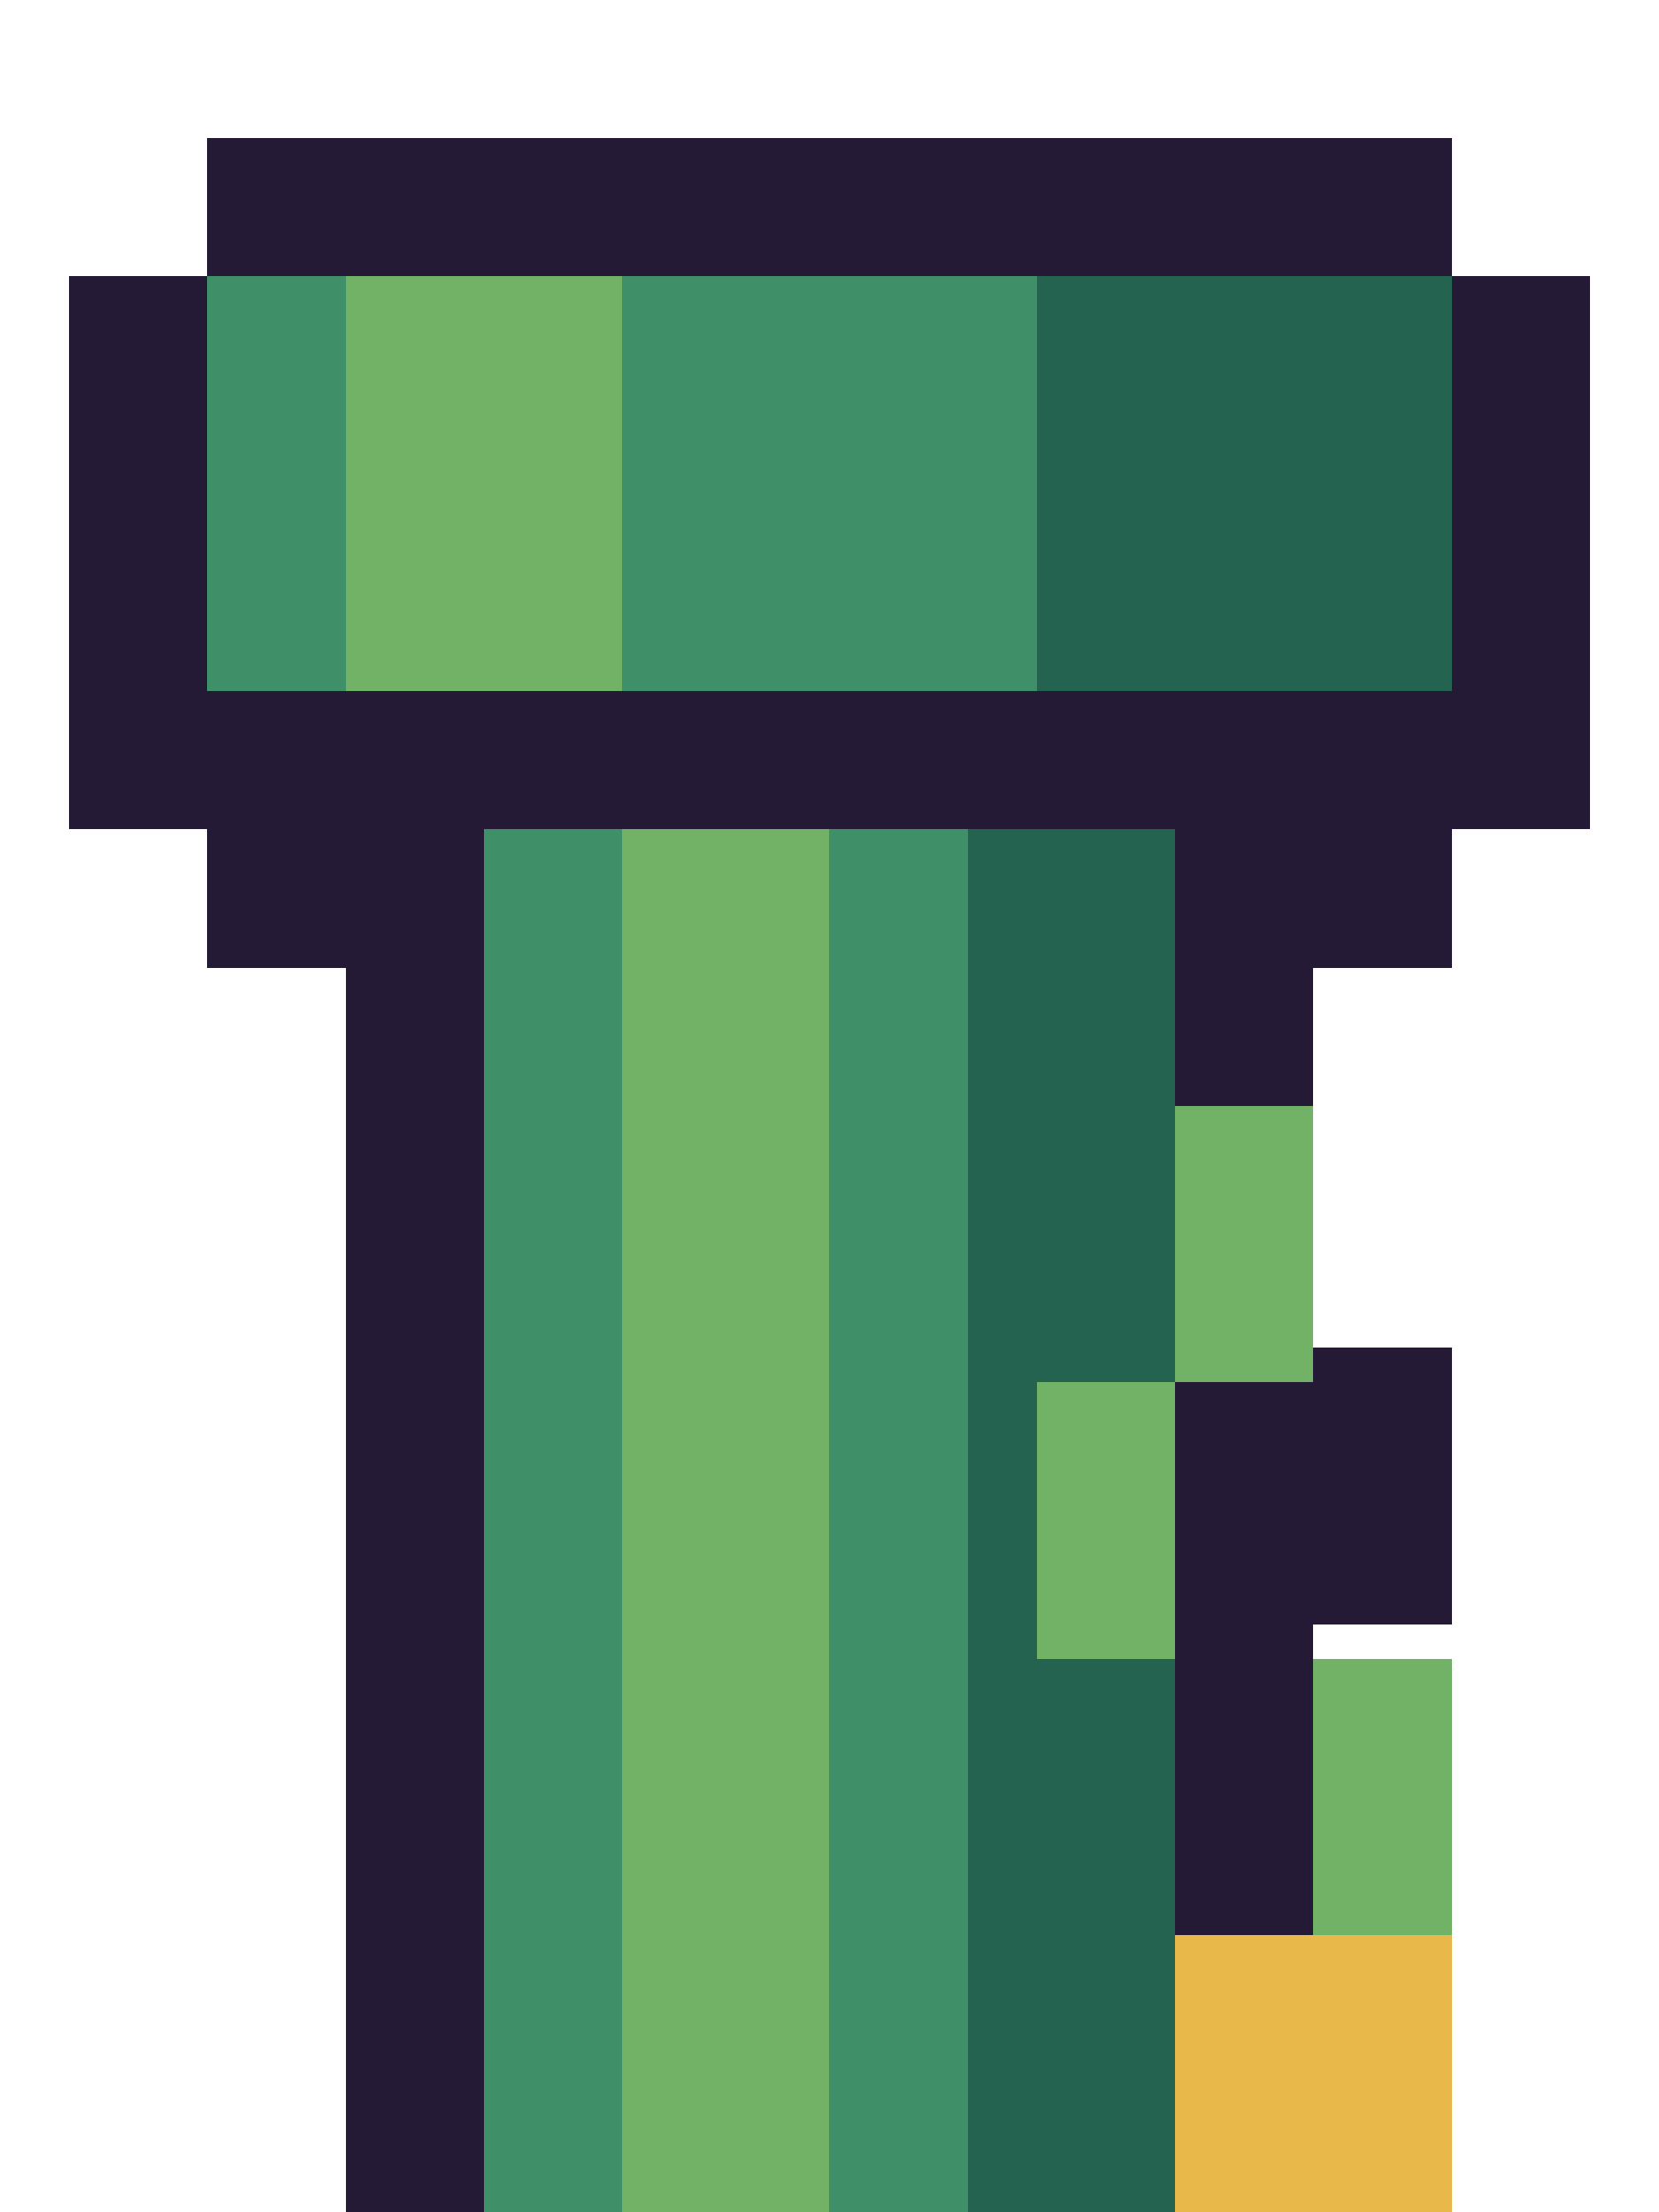
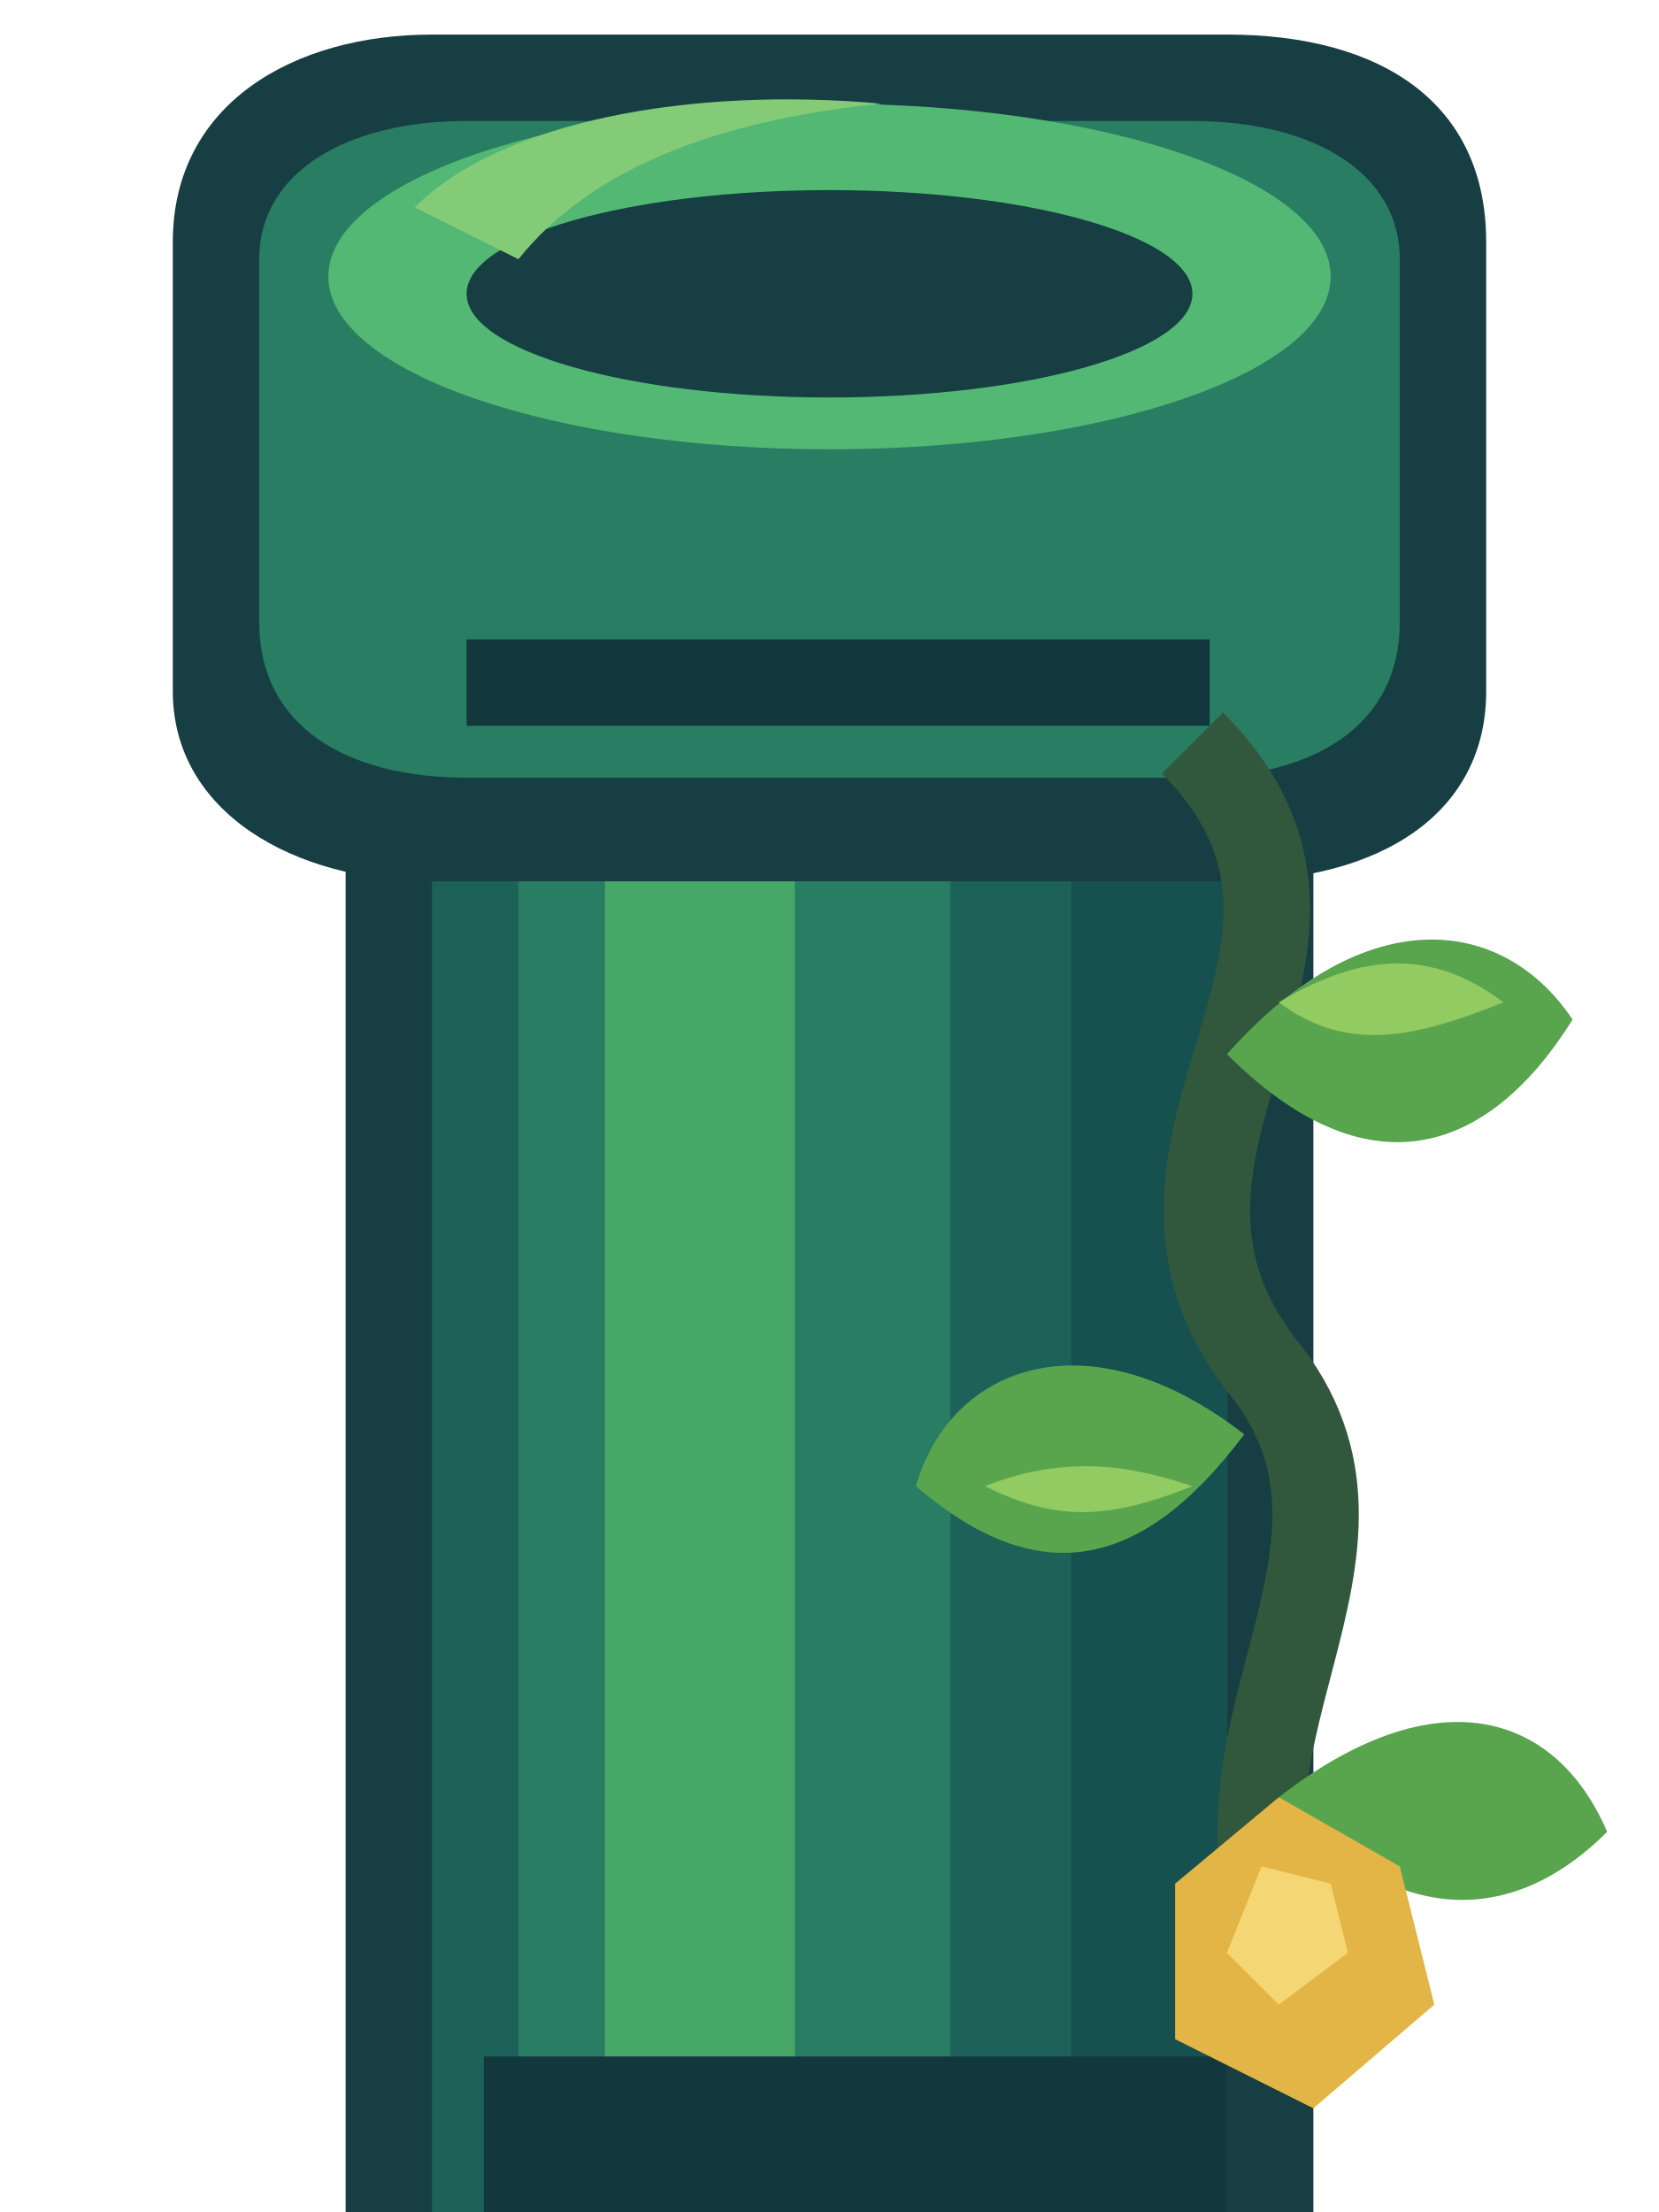
- <svg xmlns="http://www.w3.org/2000/svg" viewBox="0 0 48 64" role="img" aria-labelledby="title desc" shape-rendering="crispEdges">
-   <path fill="#241a35" d="M6 4h36v4h4v16h-4v4h-4v36H10V28H6V24H2V8h4z" />
-   <path fill="#3f8f68" d="M6 8h36v12H6zm8 16h20v40H14z" />
-   <path fill="#72b267" d="M10 8h8v12h-8zm8 16h6v40h-6z" />
-   <path fill="#24634f" d="M34 24h-6v40h6zm-4-16h12v12H30z" />
-   <path fill="#241a35" d="M34 31h4v8h4v8h-4v13h-4V48h-4v-8h4z" />
-   <path fill="#72b267" d="M34 32h4v8h-4zm-4 8h4v8h-4zm8 8h4v8h-4z" />
-   <path fill="#e8b94a" d="M34 56h8v8h-8z" />
+ <svg xmlns="http://www.w3.org/2000/svg" viewBox="0 0 96 128" role="img" aria-labelledby="title desc">
+   <path fill="#173f43" d="M20 29h56v99H20z" />
+   <path fill="#1c6258" d="M25 35h46v93H25z" />
+   <path fill="#287d62" d="M30 35h25v93H30z" />
+   <path fill="#46a768" d="M35 35h11v93H35z" />
+   <path fill="#16504f" d="M62 35h9v93h-9z" />
+   <path fill="#173f43" d="M10 14c0-8 7-12 15-12h46c9 0 15 4 15 12v26c0 7-6 11-15 11H25c-8 0-15-4-15-11z" />
+   <path fill="#287d62" d="M15 15c0-5 5-8 12-8h42c7 0 12 3 12 8v21c0 6-5 9-12 9H27c-7 0-12-3-12-9z" />
+   <ellipse cx="48" cy="16" rx="29" ry="10" fill="#52b873" />
+   <ellipse cx="48" cy="17" rx="21" ry="6" fill="#173f43" />
+   <path fill="#84cb78" d="M24 12c5-5 16-7 27-6-10 1-17 4-21 9z" />
+   <path fill="#12383e" d="M27 37h43v5H27zM28 119h43v9H28z" />
+   <path d="M69 43c12 12-6 23 4 36 9 11-5 22 2 35" fill="none" stroke="#31583d" stroke-width="5" />
+   <path fill="#58a54e" d="M71 61c8-9 16-8 20-2-5 8-12 10-20 2zm1 22c-9-7-17-4-19 3 7 6 13 5 19-3zm2 21c9-7 16-5 19 2-6 6-13 5-19-2z" />
+   <path fill="#91cb62" d="M74 58c5-3 9-3 13 0-5 2-9 3-13 0zm-17 28c5-2 9-1 12 0-5 2-8 2-12 0z" />
+   <path fill="#e3b546" d="M68 109l6-5 7 4 2 8-7 6-8-4z" />
+   <path fill="#f4d675" d="M73 108l4 1 1 4-4 3-3-3z" />
</svg>
